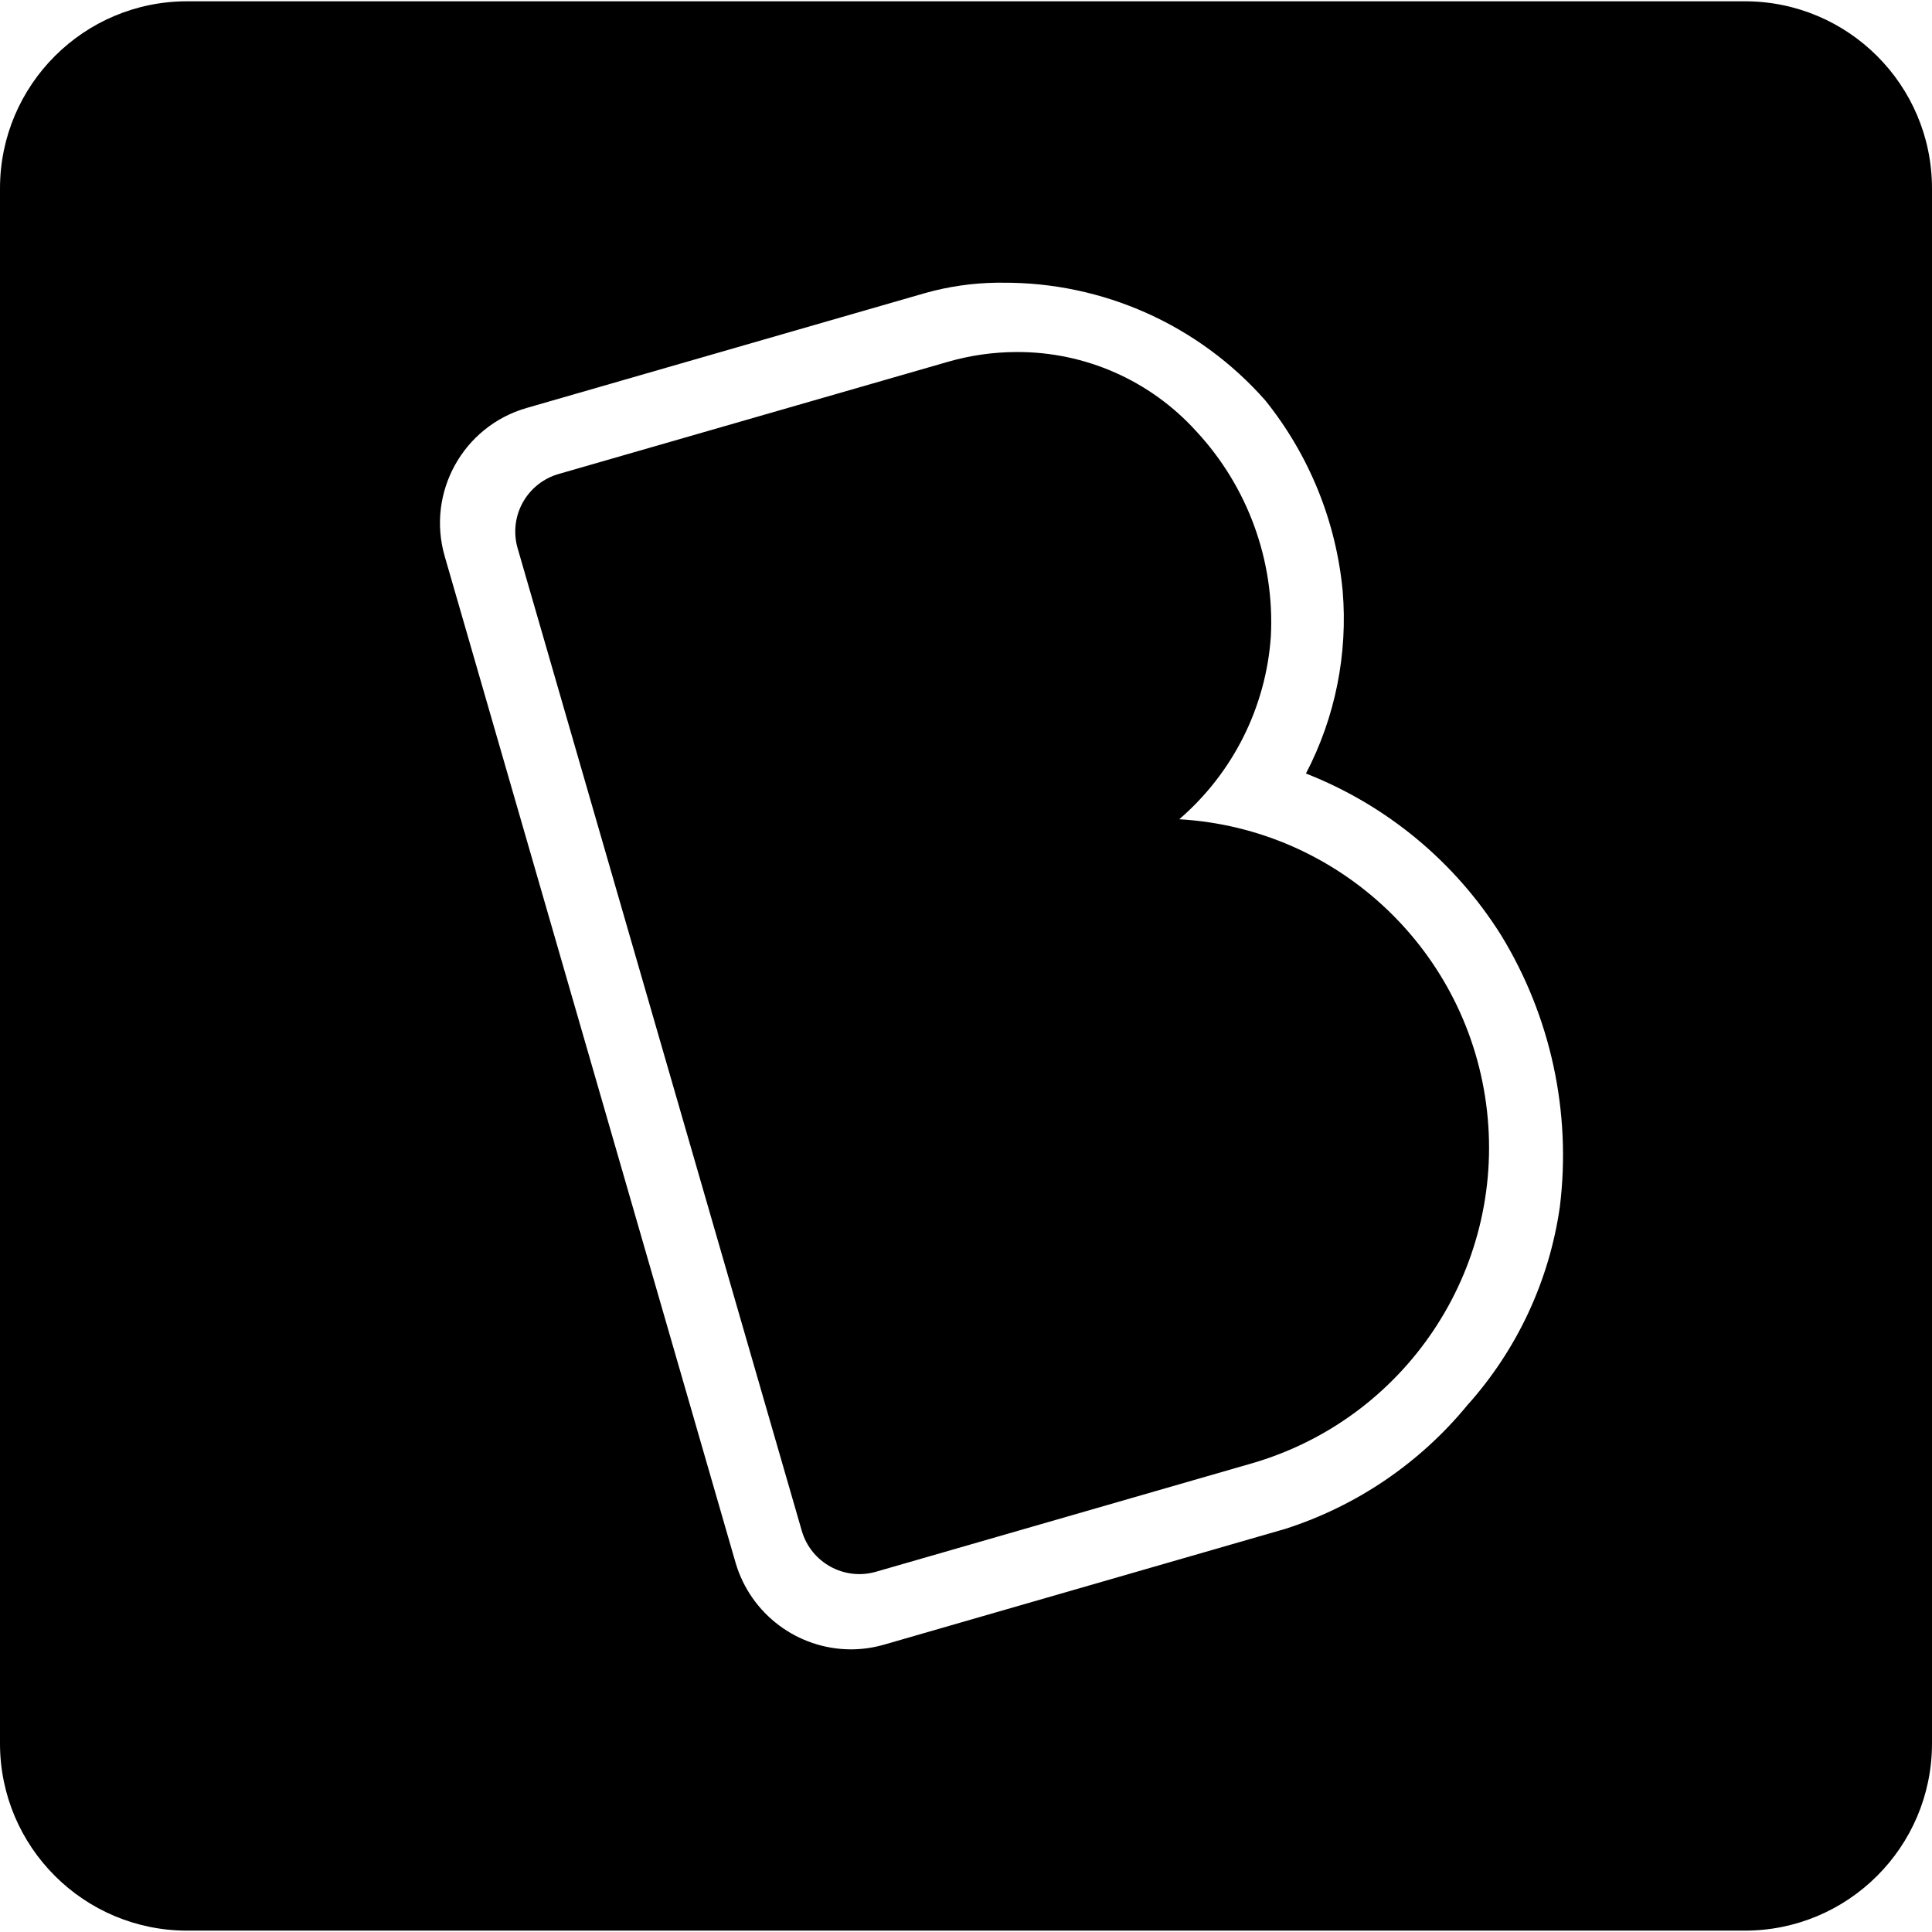
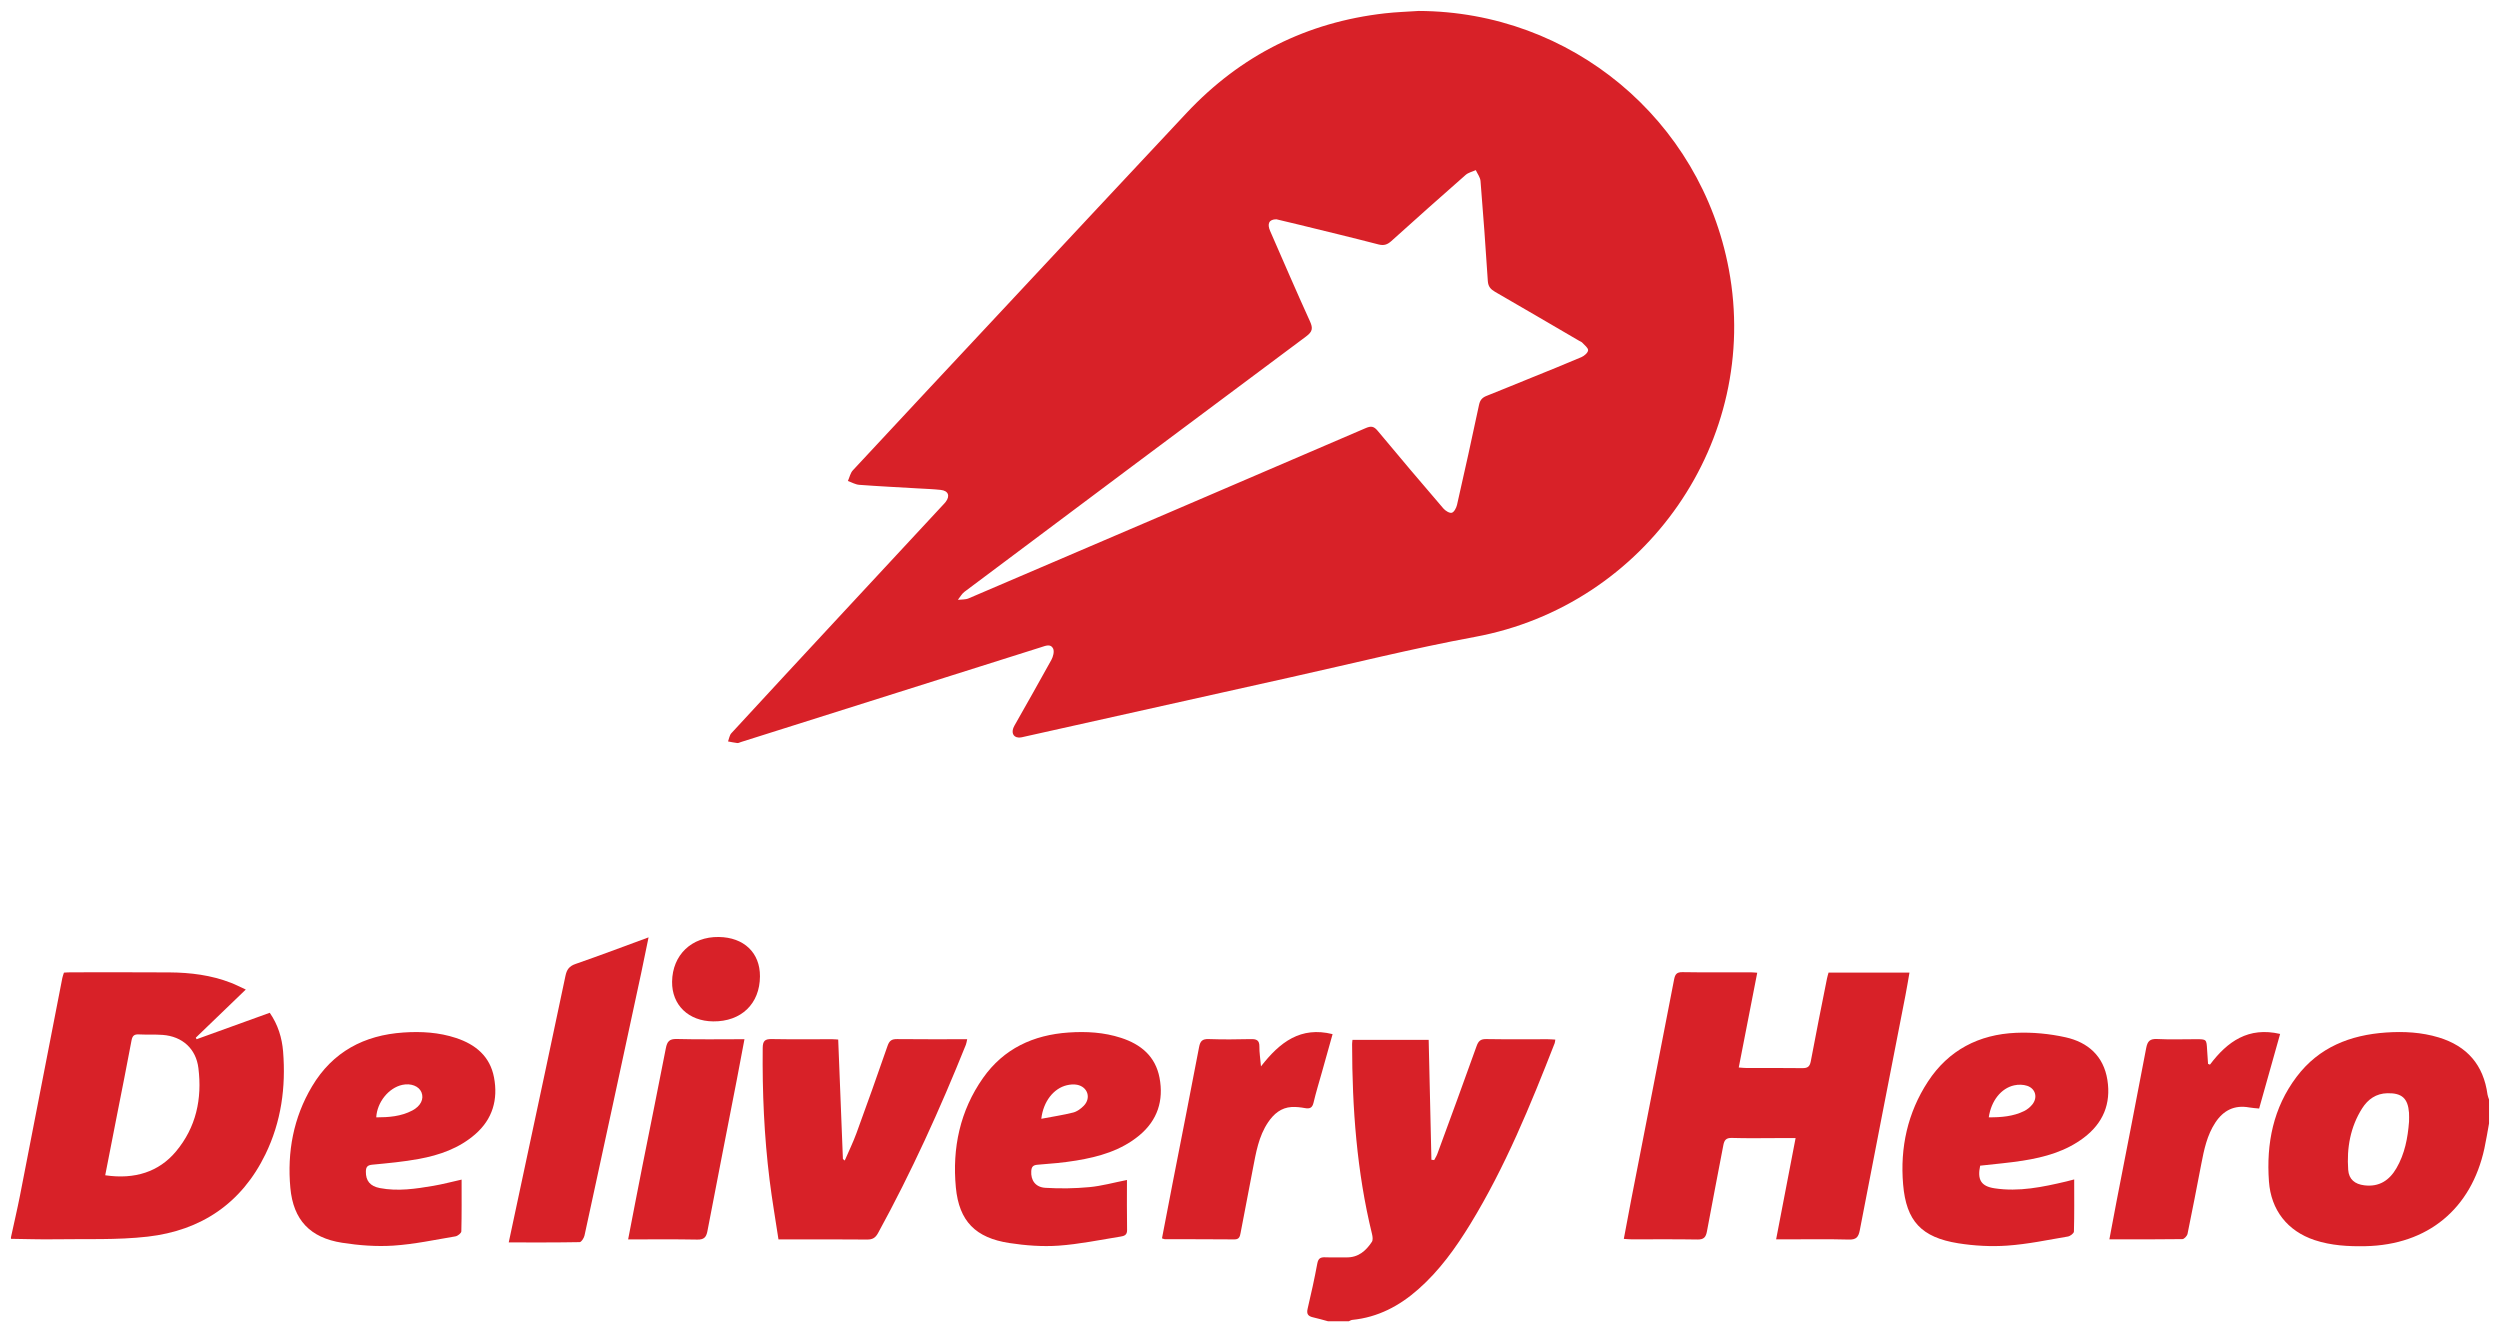
- <svg xmlns="http://www.w3.org/2000/svg" role="img" viewBox="0 0 24 24">
-   <path fill="currentColor" d="M2.327.016A2.325 2.325 0 0 0 0 2.34v19.32a2.325 2.325 0 0 0 2.327 2.323h19.346A2.325 2.325 0 0 0 24 21.66V2.34A2.325 2.325 0 0 0 21.673.016zm10.054 3.496a3.443 3.443 0 0 1 .07 0 4.317 4.317 0 0 1 3.267 1.462 4.447 4.447 0 0 1 .961 2.365 4.157 4.157 0 0 1-.456 2.27 5.024 5.024 0 0 1 2.424 2.008 5.237 5.237 0 0 1 .73 3.374 4.68 4.68 0 0 1-1.15 2.466 4.84 4.84 0 0 1-2.26 1.535l-4.987 1.439a1.494 1.494 0 0 1-.41.058 1.497 1.497 0 0 1-1.432-1.075L5.524 6.909a1.487 1.487 0 0 1 1.018-1.841l4.956-1.429a3.443 3.443 0 0 1 .883-.127zm.248.861a3.091 3.091 0 0 0-.855.122L6.94 5.888a.744.744 0 0 0-.51.922l3.53 12.206a.745.745 0 0 0 .921.509l4.664-1.345a4.085 4.085 0 0 0-.896-8.003 3.297 3.297 0 0 0 1.138-2.272 3.479 3.479 0 0 0-.928-2.549 2.989 2.989 0 0 0-2.23-.983Z" />
+ <svg xmlns="http://www.w3.org/2000/svg" width="114.179" height="60.843" viewBox="0 0 30.21 16.098" version="1.1" id="svg1837">
+   <defs id="defs1831">
+     <clipPath id="clipPath1076" clipPathUnits="userSpaceOnUse">
+       <path id="path1074" d="M 0,0 H 595.276 V 841.89 H 0 Z" />
+     </clipPath>
+     <clipPath id="clipPath1048" clipPathUnits="userSpaceOnUse">
+       <path id="path1046" d="M 0,0 H 595.276 V 841.89 H 0 Z" />
+     </clipPath>
+   </defs>
+   <g id="layer1" transform="translate(-67.2098,-150.4794)">
+     <g id="g1070" transform="matrix(0.3527778,0,0,-0.3527778,21.3421,311.3654)">
+       <g id="g1072" clip-path="url(#clipPath1076)">
+         <g id="g1078" transform="translate(130.3937,413.6714)">
+           <path d="M 0,0 C 0.104,0.481 0.217,0.961 0.312,1.444 0.797,3.923 1.277,6.404 1.76,8.884 1.771,8.942 1.794,8.998 1.815,9.067 1.891,9.071 1.967,9.078 2.043,9.078 3.171,9.078 4.3,9.083 5.428,9.075 6.149,9.07 6.86,8.982 7.538,8.718 7.696,8.657 7.847,8.578 8.044,8.488 7.456,7.922 6.894,7.381 6.332,6.839 6.341,6.822 6.35,6.804 6.359,6.786 7.191,7.087 8.022,7.387 8.865,7.692 9.147,7.284 9.284,6.835 9.322,6.366 9.42,5.144 9.259,3.959 8.718,2.847 7.899,1.161 6.511,0.234 4.686,0.024 3.629,-0.097 2.553,-0.049 1.486,-0.067 0.991,-0.075 0.495,-0.057 0,-0.051 Z M 3.229,2.126 C 4.244,1.976 5.07,2.245 5.652,2.941 6.345,3.769 6.551,4.746 6.421,5.797 6.34,6.46 5.871,6.883 5.199,6.934 4.927,6.954 4.652,6.937 4.38,6.951 4.221,6.959 4.16,6.904 4.13,6.744 3.971,5.888 3.799,5.035 3.631,4.181 3.497,3.497 3.363,2.812 3.229,2.126" style="fill:#d82128;fill-opacity:1;fill-rule:nonzero;stroke:none" id="path1080" />
+         </g>
+         <g id="g1082" transform="translate(175.5043,410.7975)">
+           <path d="m 0,0 c -0.171,0.046 -0.341,0.096 -0.514,0.135 -0.163,0.038 -0.223,0.113 -0.181,0.291 0.121,0.515 0.236,1.032 0.332,1.552 0.034,0.181 0.114,0.218 0.275,0.212 C 0.151,2.18 0.391,2.192 0.63,2.187 1.038,2.178 1.302,2.409 1.507,2.72 1.548,2.783 1.532,2.9 1.512,2.984 0.989,5.123 0.831,7.3 0.829,9.494 c 0,0.041 0.007,0.082 0.013,0.145 h 2.61 C 3.483,8.265 3.514,6.898 3.546,5.531 3.578,5.527 3.609,5.524 3.641,5.52 3.678,5.592 3.723,5.66 3.75,5.735 4.2,6.961 4.652,8.186 5.09,9.416 5.154,9.598 5.228,9.669 5.426,9.665 6.127,9.653 6.829,9.661 7.53,9.66 7.612,9.66 7.694,9.652 7.79,9.647 7.78,9.588 7.78,9.554 7.768,9.524 6.938,7.399 6.076,5.288 4.881,3.333 4.38,2.515 3.824,1.736 3.097,1.096 2.448,0.522 1.711,0.133 0.834,0.046 0.795,0.042 0.757,0.016 0.718,0 Z" style="fill:#d82128;fill-opacity:1;fill-rule:nonzero;stroke:none" id="path1084" />
+         </g>
+         <g id="g1086" transform="translate(215.2776,417.5717)">
+           <path d="m 0,0 c -0.052,-0.284 -0.097,-0.57 -0.158,-0.852 -0.45,-2.078 -1.945,-3.306 -4.07,-3.351 -0.592,-0.012 -1.178,0.02 -1.746,0.208 -0.932,0.31 -1.495,1.029 -1.565,2.011 -0.093,1.302 0.147,2.522 0.948,3.583 0.764,1.013 1.838,1.433 3.067,1.517 0.607,0.041 1.213,0.009 1.801,-0.169 C -0.75,2.651 -0.188,2.003 -0.052,0.99 -0.044,0.933 -0.018,0.877 0,0.821 Z m -2.74,0.061 c 0,0.102 0.007,0.205 -10e-4,0.306 -0.038,0.495 -0.245,0.68 -0.741,0.669 -0.386,-0.008 -0.666,-0.207 -0.863,-0.516 -0.408,-0.644 -0.532,-1.36 -0.479,-2.108 0.023,-0.325 0.227,-0.492 0.555,-0.531 0.506,-0.061 0.854,0.169 1.098,0.588 0.285,0.491 0.388,1.033 0.431,1.592" style="fill:#d82128;fill-opacity:1;fill-rule:nonzero;stroke:none" id="path1088" />
+         </g>
+         <g id="g1090" transform="translate(178.6111,455.6797)">
+           <path d="m 0,0 c 5.219,-0.018 9.665,-3.714 10.627,-8.851 1.096,-5.85 -2.836,-11.506 -8.697,-12.59 -2.123,-0.393 -4.222,-0.918 -6.331,-1.387 -3.026,-0.673 -6.051,-1.35 -9.076,-2.025 -0.075,-0.017 -0.152,-0.04 -0.227,-0.035 -0.197,0.012 -0.261,0.192 -0.143,0.402 0.423,0.752 0.853,1.5 1.268,2.257 0.061,0.111 0.107,0.289 0.06,0.388 -0.083,0.176 -0.266,0.093 -0.411,0.047 -3.428,-1.082 -6.856,-2.166 -10.284,-3.249 -0.04,-0.013 -0.083,-0.038 -0.122,-0.034 -0.107,0.012 -0.212,0.036 -0.318,0.055 0.036,0.094 0.049,0.211 0.113,0.281 1.222,1.328 2.45,2.65 3.677,3.973 1.187,1.279 2.374,2.557 3.561,3.835 0.035,0.038 0.072,0.074 0.103,0.115 0.16,0.208 0.092,0.384 -0.17,0.412 -0.255,0.028 -0.512,0.036 -0.768,0.051 -0.674,0.04 -1.348,0.072 -2.022,0.123 -0.132,0.01 -0.259,0.086 -0.389,0.131 0.056,0.124 0.084,0.274 0.172,0.368 1.764,1.899 3.534,3.791 5.303,5.684 2.044,2.187 4.083,4.378 6.131,6.56 1.846,1.966 4.112,3.105 6.793,3.408 C -0.769,-0.038 -0.384,-0.026 0,0 m -4.871,-7.136 c -0.254,-0.002 -0.323,-0.151 -0.214,-0.402 0.452,-1.033 0.897,-2.069 1.364,-3.094 0.108,-0.237 0.087,-0.354 -0.129,-0.515 -3.908,-2.91 -7.808,-5.829 -11.707,-8.75 -0.091,-0.069 -0.15,-0.182 -0.224,-0.274 0.122,0.015 0.257,0.002 0.366,0.049 4.538,1.94 9.074,3.884 13.608,5.835 0.182,0.078 0.277,0.059 0.403,-0.092 0.743,-0.894 1.496,-1.781 2.253,-2.663 0.068,-0.079 0.209,-0.168 0.288,-0.147 0.079,0.021 0.155,0.166 0.179,0.27 0.259,1.14 0.512,2.282 0.754,3.426 0.035,0.167 0.112,0.25 0.259,0.308 0.508,0.202 1.013,0.41 1.52,0.616 0.577,0.235 1.156,0.465 1.729,0.711 0.097,0.042 0.222,0.149 0.228,0.234 0.006,0.082 -0.122,0.176 -0.198,0.26 -0.027,0.03 -0.072,0.044 -0.109,0.066 C 4.54,-10.739 3.582,-10.176 2.62,-9.622 2.467,-9.533 2.383,-9.44 2.371,-9.25 2.298,-8.108 2.214,-6.965 2.121,-5.824 2.11,-5.697 2.015,-5.576 1.959,-5.452 1.842,-5.506 1.704,-5.535 1.611,-5.617 c -0.855,-0.75 -1.703,-1.507 -2.548,-2.268 -0.133,-0.119 -0.251,-0.16 -0.435,-0.113 -0.901,0.234 -1.806,0.451 -2.709,0.673 -0.274,0.067 -0.548,0.131 -0.79,0.189" style="fill:#d82128;fill-opacity:1;fill-rule:nonzero;stroke:none" id="path1092" />
+         </g>
+         <g id="g1094" transform="translate(192.6537,422.7401)">
+           <path d="M 0,0 H 2.772 C 2.724,-0.271 2.684,-0.526 2.634,-0.779 2.112,-3.461 1.585,-6.143 1.07,-8.826 1.025,-9.059 0.951,-9.152 0.695,-9.145 c -0.726,0.02 -1.453,0.007 -2.18,0.007 h -0.311 c 0.225,1.167 0.443,2.301 0.667,3.469 h -0.615 c -0.522,-0.001 -1.044,-0.011 -1.565,0.005 -0.202,0.006 -0.263,-0.075 -0.296,-0.253 -0.184,-0.982 -0.381,-1.961 -0.56,-2.944 -0.038,-0.204 -0.107,-0.286 -0.327,-0.282 -0.752,0.013 -1.505,0.005 -2.258,0.006 -0.075,0 -0.151,0.008 -0.263,0.015 0.086,0.457 0.166,0.897 0.252,1.337 0.49,2.515 0.984,5.028 1.469,7.544 0.035,0.18 0.087,0.259 0.29,0.256 0.778,-0.013 1.556,-0.005 2.334,-0.006 0.067,0 0.135,-0.008 0.225,-0.014 -0.212,-1.084 -0.42,-2.153 -0.633,-3.246 0.106,-0.008 0.18,-0.017 0.254,-0.017 0.642,-0.002 1.283,0.004 1.924,-0.005 0.177,-0.002 0.254,0.048 0.289,0.232 0.176,0.949 0.368,1.894 0.556,2.841 C -0.04,-0.135 -0.019,-0.071 0,0" style="fill:#d82128;fill-opacity:1;fill-rule:nonzero;stroke:none" id="path1096" />
+         </g>
+         <g id="g1098" transform="translate(145.8303,415.6488)">
+           <path d="m 0,0 c 0,-0.596 0.006,-1.185 -0.009,-1.772 -0.002,-0.062 -0.124,-0.159 -0.201,-0.172 -0.706,-0.119 -1.412,-0.27 -2.124,-0.317 -0.582,-0.038 -1.181,0.007 -1.76,0.098 -1.095,0.171 -1.671,0.779 -1.772,1.88 -0.112,1.228 0.104,2.405 0.743,3.477 0.705,1.184 1.784,1.755 3.133,1.845 0.609,0.041 1.214,0.006 1.8,-0.188 C 0.482,4.629 0.974,4.22 1.11,3.501 1.253,2.744 1.064,2.074 0.466,1.553 -0.087,1.072 -0.756,0.838 -1.459,0.709 -1.987,0.611 -2.525,0.562 -3.06,0.511 -3.232,0.495 -3.277,0.427 -3.279,0.274 c -0.005,-0.313 0.143,-0.499 0.478,-0.564 0.617,-0.118 1.227,-0.026 1.834,0.077 C -0.649,-0.159 -0.336,-0.075 0,0 m -2.924,2.132 c 0.429,10e-4 0.849,0.031 1.236,0.235 0.29,0.154 0.405,0.396 0.314,0.622 C -1.461,3.203 -1.738,3.31 -2.033,3.245 -2.497,3.143 -2.895,2.655 -2.924,2.132" style="fill:#d82128;fill-opacity:1;fill-rule:nonzero;stroke:none" id="path1100" />
+         </g>
+         <g id="g1102" transform="translate(168.6214,415.6362)">
+           <path d="M 0,0 C 0,-0.574 -0.006,-1.147 0.004,-1.719 0.007,-1.893 -0.107,-1.921 -0.22,-1.939 -0.927,-2.052 -1.633,-2.2 -2.344,-2.25 c -0.558,-0.038 -1.13,0.005 -1.684,0.09 -1.156,0.177 -1.723,0.745 -1.833,1.903 -0.127,1.346 0.139,2.625 0.931,3.751 0.709,1.007 1.723,1.474 2.928,1.557 0.608,0.042 1.213,0.008 1.8,-0.183 C 0.479,4.647 0.975,4.235 1.115,3.504 1.264,2.721 1.046,2.045 0.424,1.528 -0.202,1.008 -0.958,0.794 -1.74,0.665 -2.177,0.593 -2.621,0.556 -3.064,0.522 -3.222,0.51 -3.269,0.445 -3.278,0.305 c -0.021,-0.312 0.14,-0.554 0.486,-0.574 0.5,-0.03 1.006,-0.023 1.505,0.024 C -0.866,-0.206 -0.451,-0.089 0,0 m -2.934,2.096 c 0.388,0.074 0.746,0.127 1.095,0.215 0.132,0.034 0.262,0.131 0.36,0.231 0.258,0.265 0.136,0.647 -0.229,0.719 C -1.82,3.283 -1.947,3.272 -2.06,3.245 -2.509,3.138 -2.866,2.694 -2.934,2.096" style="fill:#d82128;fill-opacity:1;fill-rule:nonzero;stroke:none" id="path1104" />
+         </g>
+         <g id="g1106" transform="translate(197.8468,416.126)">
+           <path d="m 0,0 c -0.103,-0.484 0.032,-0.705 0.492,-0.775 0.837,-0.127 1.649,0.043 2.458,0.234 0.082,0.02 0.163,0.042 0.271,0.07 0,-0.609 0.007,-1.198 -0.009,-1.786 C 3.21,-2.318 3.084,-2.414 3.004,-2.427 2.315,-2.544 1.627,-2.689 0.932,-2.738 0.374,-2.777 -0.2,-2.746 -0.753,-2.658 c -1.257,0.202 -1.78,0.758 -1.886,2.016 -0.107,1.259 0.152,2.454 0.85,3.522 0.707,1.082 1.75,1.617 3.018,1.671 C 1.793,4.575 2.376,4.52 2.928,4.397 3.69,4.227 4.228,3.758 4.358,2.938 4.488,2.12 4.209,1.456 3.552,0.959 2.936,0.492 2.212,0.29 1.463,0.172 0.983,0.096 0.497,0.057 0,0 M 0.295,1.656 C 0.727,1.654 1.132,1.687 1.507,1.871 1.611,1.922 1.71,2.003 1.783,2.092 1.978,2.329 1.902,2.636 1.613,2.735 1.477,2.781 1.308,2.784 1.165,2.752 0.716,2.652 0.377,2.221 0.295,1.656" style="fill:#d82128;fill-opacity:1;fill-rule:nonzero;stroke:none" id="path1108" />
+         </g>
+         <g id="g1110" transform="translate(158.7304,420.4459)">
+           <path d="m 0,0 c 0.054,-1.392 0.107,-2.74 0.161,-4.087 0.001,-0.011 0.023,-0.021 0.063,-0.057 0.137,0.318 0.286,0.621 0.401,0.936 0.363,0.994 0.72,1.99 1.065,2.991 0.061,0.176 0.14,0.235 0.324,0.233 C 2.808,0.007 3.602,0.012 4.418,0.012 4.399,-0.069 4.394,-0.127 4.373,-0.178 3.488,-2.383 2.507,-4.543 1.365,-6.628 1.275,-6.792 1.176,-6.852 0.988,-6.85 c -0.915,0.01 -1.83,0.004 -2.745,0.004 h -0.289 c -0.104,0.689 -0.22,1.36 -0.304,2.034 -0.187,1.504 -0.252,3.014 -0.236,4.529 0.003,0.237 0.076,0.304 0.307,0.3 C -1.587,0.004 -0.894,0.013 -0.201,0.012 -0.118,0.011 -0.035,0.002 0,0" style="fill:#d82128;fill-opacity:1;fill-rule:nonzero;stroke:none" id="path1112" />
+         </g>
+         <g id="g1114" transform="translate(147.4446,413.497)">
+           <path d="M 0,0 C 0.202,0.945 0.394,1.846 0.586,2.747 1.04,4.876 1.497,7.004 1.944,9.134 1.989,9.349 2.075,9.465 2.29,9.539 3.112,9.824 3.925,10.132 4.79,10.45 4.701,10.016 4.621,9.62 4.537,9.225 3.892,6.229 3.248,3.233 2.596,0.238 2.577,0.151 2.488,0.011 2.429,0.01 1.635,-0.005 0.842,0 0,0" style="fill:#d82128;fill-opacity:1;fill-rule:nonzero;stroke:none" id="path1116" />
+         </g>
+         <g id="g1118" transform="translate(205.7188,419.5875)">
+           <path d="M 0,0 C 0.598,0.794 1.317,1.304 2.403,1.051 2.163,0.198 1.926,-0.644 1.684,-1.504 1.561,-1.491 1.452,-1.487 1.346,-1.467 0.839,-1.375 0.461,-1.565 0.184,-1.985 -0.1,-2.417 -0.203,-2.91 -0.298,-3.406 -0.452,-4.203 -0.604,-5 -0.768,-5.794 c -0.015,-0.073 -0.115,-0.182 -0.177,-0.183 -0.819,-0.012 -1.639,-0.008 -2.501,-0.008 0.086,0.455 0.165,0.888 0.249,1.319 0.338,1.744 0.683,3.487 1.012,5.233 0.045,0.24 0.131,0.322 0.378,0.31 C -1.363,0.855 -0.918,0.871 -0.473,0.871 -0.117,0.87 -0.118,0.87 -0.098,0.502 -0.09,0.343 -0.077,0.184 -0.066,0.025 -0.044,0.017 -0.022,0.008 0,0" style="fill:#d82128;fill-opacity:1;fill-rule:nonzero;stroke:none" id="path1120" />
+         </g>
+         <g id="g1122" transform="translate(173.212,419.5267)">
+           <path d="M 0,0 C 0.649,0.836 1.361,1.377 2.453,1.105 2.328,0.658 2.206,0.226 2.085,-0.207 1.988,-0.552 1.882,-0.895 1.8,-1.244 1.758,-1.419 1.674,-1.458 1.51,-1.429 1.36,-1.402 1.204,-1.383 1.052,-1.391 0.689,-1.412 0.439,-1.626 0.244,-1.914 c -0.325,-0.481 -0.415,-1.041 -0.522,-1.595 -0.141,-0.729 -0.279,-1.458 -0.419,-2.188 -0.023,-0.121 -0.042,-0.23 -0.212,-0.229 -0.795,0.007 -1.59,0.005 -2.385,0.007 -0.024,0 -0.048,0.014 -0.097,0.029 0.124,0.642 0.246,1.285 0.371,1.926 0.301,1.542 0.607,3.083 0.9,4.626 0.039,0.21 0.116,0.281 0.331,0.274 C -1.311,0.92 -0.832,0.923 -0.353,0.935 -0.157,0.94 -0.05,0.901 -0.054,0.676 -0.058,0.482 -0.025,0.288 0,0" style="fill:#d82128;fill-opacity:1;fill-rule:nonzero;stroke:none" id="path1124" />
+         </g>
+         <g id="g1126" transform="translate(151.5345,413.6003)">
+           <path d="M 0,0 C 0.168,0.865 0.324,1.685 0.487,2.505 0.754,3.853 1.031,5.199 1.292,6.549 1.337,6.778 1.411,6.872 1.666,6.865 2.425,6.845 3.185,6.858 3.985,6.858 3.896,6.382 3.813,5.934 3.726,5.487 3.389,3.752 3.047,2.019 2.716,0.283 2.675,0.07 2.595,-0.01 2.369,-0.006 1.593,0.009 0.816,0 0,0" style="fill:#d82128;fill-opacity:1;fill-rule:nonzero;stroke:none" id="path1128" />
+         </g>
+         <g id="g1130" transform="translate(156.0503,422.6103)">
+           <path d="m 0,0 c -0.005,-0.94 -0.641,-1.551 -1.602,-1.542 -0.845,0.008 -1.419,0.562 -1.408,1.361 0.012,0.915 0.668,1.543 1.598,1.53 C -0.549,1.338 0.005,0.809 0,0" style="fill:#d82128;fill-opacity:1;fill-rule:nonzero;stroke:none" id="path1132" />
+         </g>
+       </g>
+     </g>
+   </g>
</svg>
